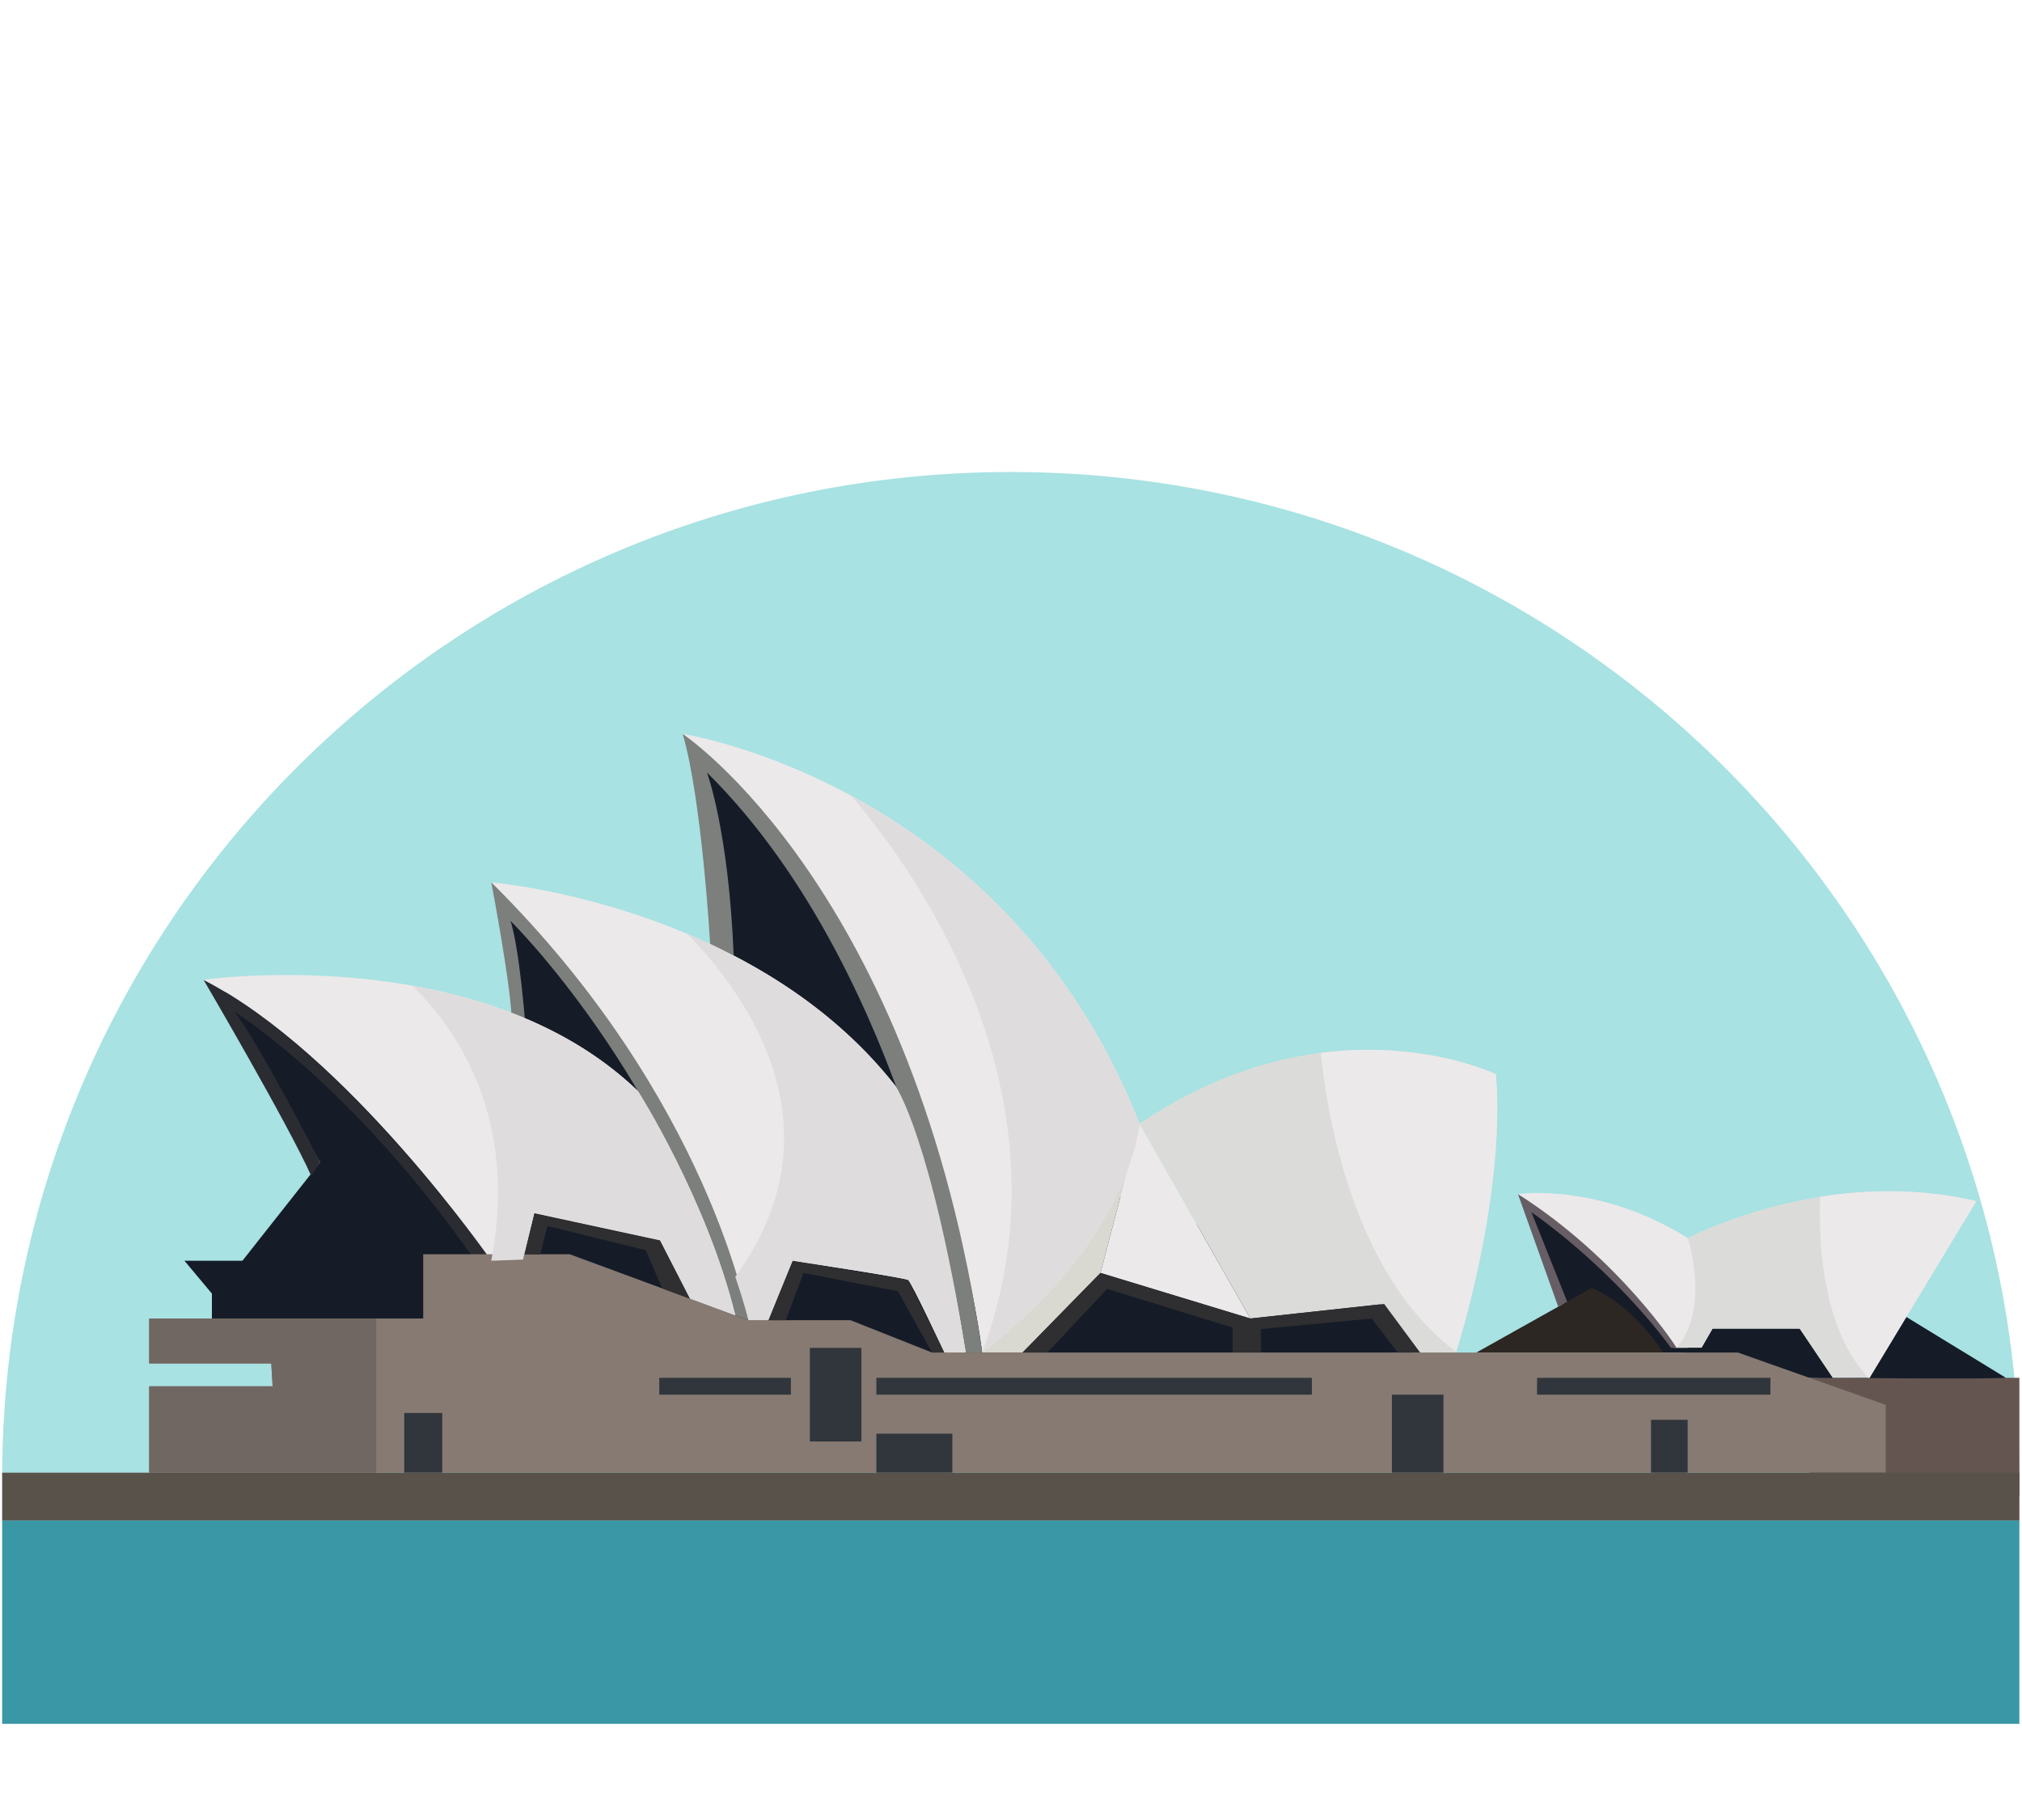
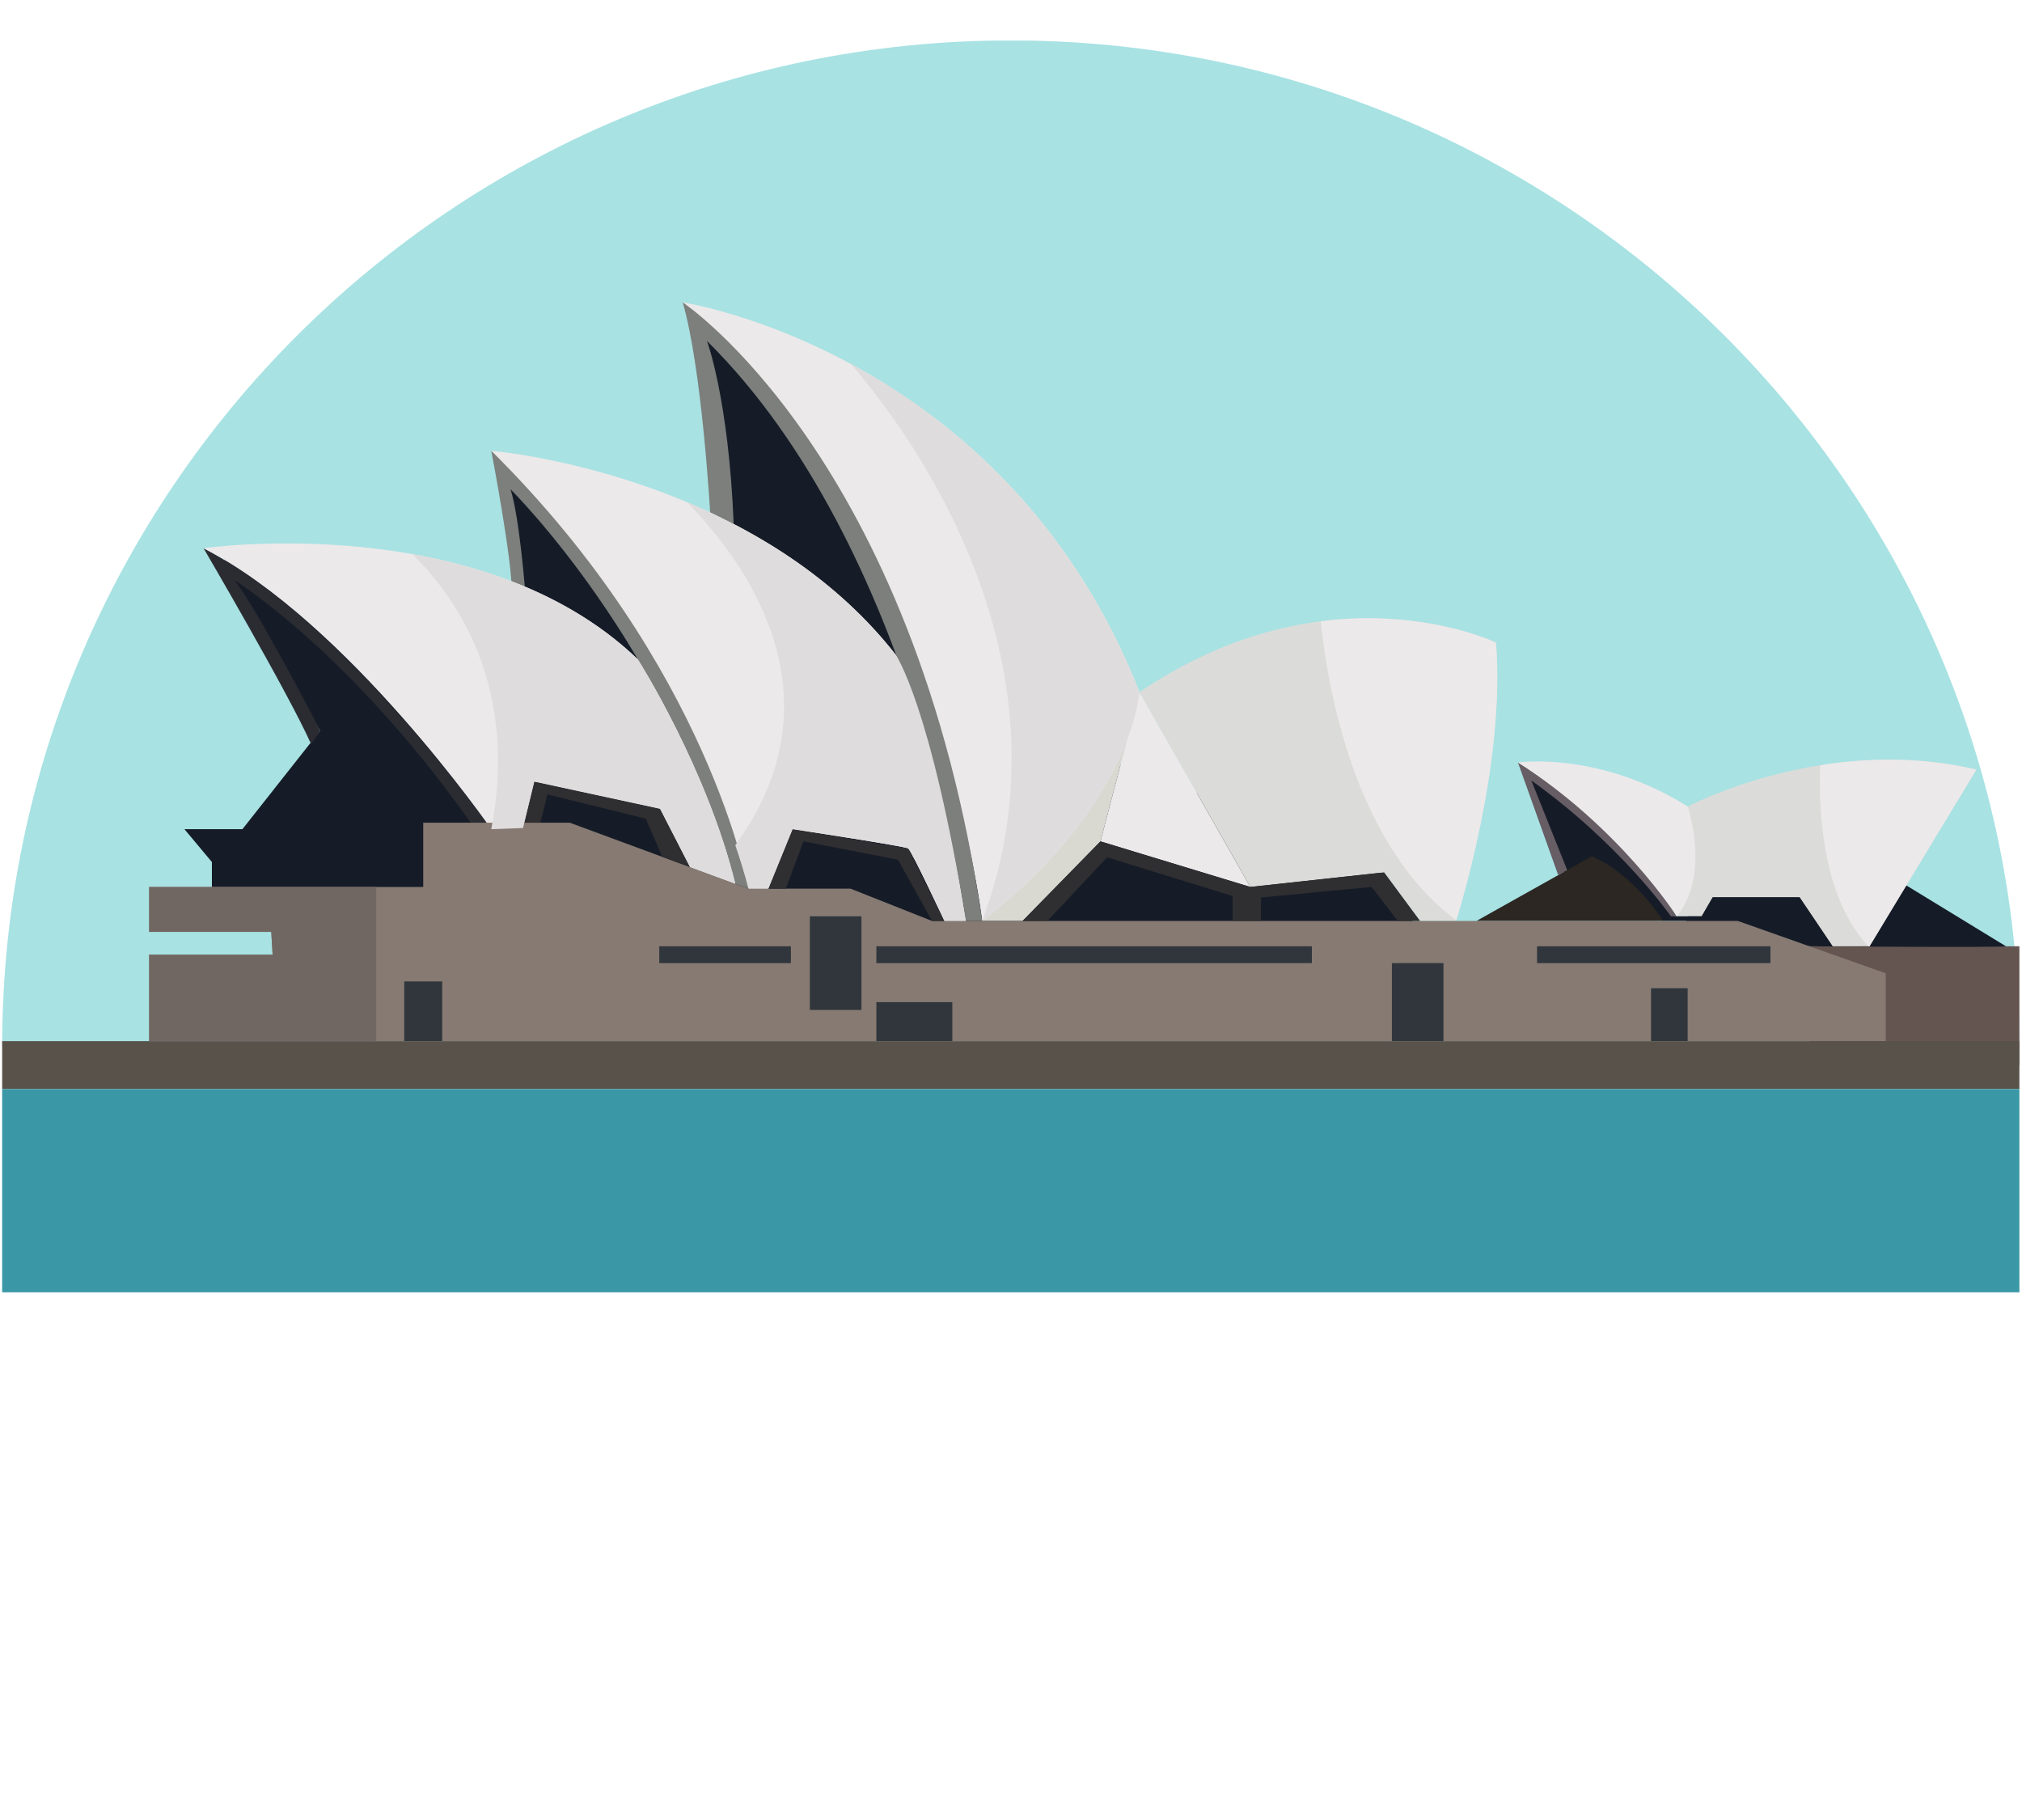
<svg xmlns="http://www.w3.org/2000/svg" width="1000" zoomAndPan="magnify" viewBox="0 0 750 675" height="900" preserveAspectRatio="xMidYMid meet" version="1.0">
  <defs>
-     <clipPath id="1d88e8aea9">
-       <path d="M 0.555 175.121 L 749.445 175.121 L 749.445 549 L 0.555 549 Z M 0.555 175.121 " clip-rule="nonzero" />
+     <clipPath id="8925ab655b">
+       <path d="M 0.555 15.066 L 749.445 15.066 L 749.445 389 L 0.555 389 Z M 0.555 15.066 " clip-rule="nonzero" />
    </clipPath>
-     <clipPath id="d797b38780">
-       <path d="M 671 511 L 749.445 511 L 749.445 556 L 671 556 Z M 671 511 " clip-rule="nonzero" />
+     <clipPath id="5b59f3dd1b">
+       <path d="M 671 350 L 749.445 350 L 749.445 396 L 671 396 Z M 671 350 " clip-rule="nonzero" />
    </clipPath>
-     <clipPath id="a5cd25525f">
-       <path d="M 0.555 546 L 749.445 546 L 749.445 564 L 0.555 564 Z M 0.555 546 " clip-rule="nonzero" />
+     <clipPath id="a454498150">
+       <path d="M 0.555 386 L 749.445 386 L 749.445 404 L 0.555 404 Z M 0.555 386 " clip-rule="nonzero" />
    </clipPath>
-     <clipPath id="4e52ef4175">
-       <path d="M 0.555 563 L 749.445 563 L 749.445 639.434 L 0.555 639.434 Z M 0.555 563 " clip-rule="nonzero" />
+     <clipPath id="9684d07a79">
+       <path d="M 0.555 403 L 749.445 403 L 749.445 479.379 L 0.555 479.379 Z M 0.555 403 " clip-rule="nonzero" />
    </clipPath>
  </defs>
-   <g clip-path="url(#1d88e8aea9)">
-     <path fill="#a8e2e3" d="M 374.914 175.055 C 168.293 175.055 0.801 342.094 0.801 548.145 L 749.031 548.145 C 749.031 342.094 581.531 175.055 374.914 175.055 " fill-opacity="1" fill-rule="nonzero" />
+   <g clip-path="url(#8925ab655b)">
+     <path fill="#a8e2e3" d="M 374.914 14.996 C 168.293 14.996 0.801 182.035 0.801 388.086 L 749.031 388.086 C 749.031 182.035 581.531 14.996 374.914 14.996 " fill-opacity="1" fill-rule="nonzero" />
  </g>
-   <g clip-path="url(#d797b38780)">
-     <path fill="#655551" d="M 749.031 555.07 L 671.141 555.07 L 671.141 511.008 L 749.031 511.008 L 749.031 555.07 " fill-opacity="1" fill-rule="nonzero" />
+   <g clip-path="url(#5b59f3dd1b)">
+     <path fill="#655551" d="M 749.031 395.012 L 671.141 395.012 L 671.141 350.953 L 749.031 350.953 L 749.031 395.012 " fill-opacity="1" fill-rule="nonzero" />
  </g>
-   <path fill="#151c27" d="M 744.039 511.008 C 742.781 511.527 668.734 511.008 668.734 511.008 L 622.703 509.43 L 630.449 486.867 L 707.09 488.434 L 744.039 511.008 " fill-opacity="1" fill-rule="nonzero" />
-   <path fill="#151c27" d="M 118.773 431.027 L 89.922 467.582 L 68.41 467.582 L 78.598 479.766 L 78.598 494.109 L 313.359 494.109 L 313.359 505.684 L 526.734 505.684 L 507.727 477.668 L 366.195 425.457 C 366.195 425.457 301.281 294.078 258.254 282 C 258.254 282 274.305 365.613 268.945 412.211 L 187.297 336.348 L 191.824 383.152 L 80.113 367.371 L 118.773 431.027 " fill-opacity="1" fill-rule="nonzero" />
-   <path fill="#2b2c32" d="M 182.223 467.582 C 182.223 467.582 127.598 390.273 75.496 363.379 C 75.496 363.379 107.012 417.164 115.414 436.07 L 118.773 431.027 C 118.773 431.027 95.199 385.309 86.84 375.145 C 86.84 375.145 131.801 402.875 178.016 470.102 L 182.223 467.582 " fill-opacity="1" fill-rule="nonzero" />
-   <path fill="#ece9ea" d="M 182.223 327.246 C 182.223 327.246 279.281 335.227 332.227 402.875 C 332.227 402.875 345.25 421.363 358.273 501.617 L 350.293 501.617 C 350.293 501.617 338.109 475.562 336.848 474.723 C 335.586 473.887 293.988 467.582 293.988 467.582 L 284.996 489.641 L 277.602 489.641 C 277.602 489.641 257.918 405.871 182.223 327.246 " fill-opacity="1" fill-rule="nonzero" />
-   <path fill="#7c7f7c" d="M 277.602 489.641 C 277.602 489.641 263.312 407.496 182.223 327.246 C 182.223 327.246 190.203 368.84 189.785 379.762 L 194.828 379.762 C 194.828 379.762 192.73 352.027 189.363 341.531 C 189.363 341.531 248.191 399.391 272.137 487.625 L 277.602 489.641 " fill-opacity="1" fill-rule="nonzero" />
-   <path fill="#ece9ea" d="M 75.496 363.379 C 75.496 363.379 178.184 348.52 236.621 404.637 C 236.621 404.637 262.238 444.992 272.738 487.844 L 255.934 481.645 L 244.828 460.016 L 198.188 449.934 L 193.984 467.16 L 182.223 467.582 C 182.223 467.582 128.859 390.688 75.496 363.379 " fill-opacity="1" fill-rule="nonzero" />
-   <path fill="#d9d9d2" d="M 408.188 472.109 L 422.684 416.742 L 364.309 501.617 L 379.297 501.617 L 408.188 472.109 " fill-opacity="1" fill-rule="nonzero" />
-   <path fill="#ece9ea" d="M 422.684 416.742 C 422.684 416.742 419.664 459.051 364.309 501.617 C 364.309 501.617 346.969 353.988 253.234 272.203 C 253.234 272.203 372.863 290.305 422.684 416.742 " fill-opacity="1" fill-rule="nonzero" />
-   <path fill="#7c7f7c" d="M 253.234 272.203 C 253.234 272.203 339.395 329.469 364.309 501.617 L 358.273 501.617 C 358.273 501.617 339.648 363.07 262.219 286.504 C 262.219 286.504 270.25 307.828 272.137 354.398 L 263.406 350.102 C 263.406 350.102 260.402 296.875 253.234 272.203 " fill-opacity="1" fill-rule="nonzero" />
-   <path fill="#ece9ea" d="M 463.758 489.008 L 408.188 472.109 L 422.684 416.742 Z M 463.758 489.008 " fill-opacity="1" fill-rule="nonzero" />
-   <path fill="#dbdcd9" d="M 554.887 398.395 C 554.887 398.395 493.484 368.781 422.684 416.742 L 463.758 489.008 L 513.398 483.598 L 526.734 501.617 L 540.074 501.617 C 540.074 501.617 558.594 444.324 554.887 398.395 " fill-opacity="1" fill-rule="nonzero" />
-   <path fill="#dbdcd9" d="M 693.438 511.008 L 679.734 511.008 L 667.504 492.855 L 635.277 492.855 L 631.203 499.895 L 621.941 499.895 L 626.016 459.18 C 626.016 459.18 676.77 432.195 733.074 445.484 L 693.438 511.008 " fill-opacity="1" fill-rule="nonzero" />
-   <path fill="#151c27" d="M 581.363 486.324 L 565.672 447.012 C 565.672 447.012 597.234 467.121 621.035 499.895 L 631.203 499.895 L 635.277 492.855 L 667.504 492.855 L 679.734 511.008 L 674.598 511.008 L 665.223 496.066 L 637.086 495.16 L 633.48 501.617 L 616.887 501.617 L 581.363 486.324 " fill-opacity="1" fill-rule="nonzero" />
-   <path fill="#665d65" d="M 563.035 442.848 C 563.035 442.848 599.582 463.148 621.941 499.895 L 619.773 499.895 C 619.773 499.895 601.156 473.211 568.016 449.535 L 581.363 482.898 L 577.934 484.523 L 563.035 442.848 " fill-opacity="1" fill-rule="nonzero" />
-   <path fill="#ece9ea" d="M 621.941 499.895 C 621.941 499.895 600.828 466.926 563.035 442.848 C 563.035 442.848 593.047 438.465 626.016 459.18 C 626.016 459.18 634.535 484.707 621.941 499.895 " fill-opacity="1" fill-rule="nonzero" />
-   <path fill="#2c2722" d="M 590.379 477.668 L 547.637 501.617 L 616.887 501.617 C 616.887 501.617 606.25 484.34 590.379 477.668 " fill-opacity="1" fill-rule="nonzero" />
-   <path fill="#867a73" d="M 55.324 546.195 L 699.461 546.195 L 699.461 521.035 L 644.609 501.617 L 345.688 501.617 L 315.496 489.641 L 277.602 489.641 L 211.324 465.176 L 156.98 465.176 L 156.98 489.008 L 55.324 489.008 L 55.324 505.684 L 100.613 505.684 L 101.117 514.137 L 55.324 514.137 L 55.324 546.195 " fill-opacity="1" fill-rule="nonzero" />
-   <path fill="#30363c" d="M 319.52 534.621 L 300.398 534.621 L 300.398 499.895 L 319.52 499.895 L 319.52 534.621 " fill-opacity="1" fill-rule="nonzero" />
-   <path fill="#30363c" d="M 535.41 546.195 L 516.281 546.195 L 516.281 517.258 L 535.41 517.258 L 535.41 546.195 " fill-opacity="1" fill-rule="nonzero" />
-   <path fill="#30363c" d="M 625.988 546.195 L 612.398 546.195 L 612.398 526.57 L 625.988 526.57 L 625.988 546.195 " fill-opacity="1" fill-rule="nonzero" />
-   <path fill="#30363c" d="M 353.238 546.195 L 325.059 546.195 L 325.059 531.727 L 353.238 531.727 L 353.238 546.195 " fill-opacity="1" fill-rule="nonzero" />
-   <path fill="#30363c" d="M 164.023 546.195 L 149.934 546.195 L 149.934 524.055 L 164.023 524.055 L 164.023 546.195 " fill-opacity="1" fill-rule="nonzero" />
-   <path fill="#30363c" d="M 293.355 517.258 L 244.539 517.258 L 244.539 511.008 L 293.355 511.008 L 293.355 517.258 " fill-opacity="1" fill-rule="nonzero" />
-   <path fill="#30363c" d="M 486.594 517.258 L 325.059 517.258 L 325.059 511.008 L 486.594 511.008 L 486.594 517.258 " fill-opacity="1" fill-rule="nonzero" />
-   <path fill="#30363c" d="M 656.688 517.258 L 570.129 517.258 L 570.129 511.008 L 656.688 511.008 L 656.688 517.258 " fill-opacity="1" fill-rule="nonzero" />
-   <path fill="#2f2e31" d="M 526.734 501.617 L 513.398 483.598 L 463.758 489.008 L 408.188 472.109 L 379.297 501.617 L 388.512 501.617 L 410.641 478.031 L 457.195 492.379 L 457.195 501.617 L 467.715 501.617 L 467.715 492.926 L 508.789 489.008 L 518.43 501.617 L 526.734 501.617 " fill-opacity="1" fill-rule="nonzero" />
-   <path fill="#2f2e31" d="M 284.996 489.641 L 293.988 467.582 L 336.848 474.723 L 350.293 501.617 L 345.688 501.617 L 333.082 478.906 L 298.031 472.109 L 291.457 489.641 L 284.996 489.641 " fill-opacity="1" fill-rule="nonzero" />
-   <path fill="#2f2e31" d="M 200.43 465.176 L 203.059 454.699 L 239.531 463.676 L 245.652 477.848 L 255.934 481.645 L 244.828 460.016 L 198.188 449.934 L 194.473 465.176 L 200.43 465.176 " fill-opacity="1" fill-rule="nonzero" />
-   <g clip-path="url(#a5cd25525f)">
-     <path fill="#58524b" d="M 749.031 563.949 L 0.801 563.949 L 0.801 546.195 L 749.031 546.195 L 749.031 563.949 " fill-opacity="1" fill-rule="nonzero" />
+   <path fill="#151c27" d="M 744.039 350.953 C 742.781 351.473 668.734 350.953 668.734 350.953 L 622.703 349.371 L 630.449 326.809 L 707.09 328.379 L 744.039 350.953 " fill-opacity="1" fill-rule="nonzero" />
+   <path fill="#151c27" d="M 118.773 270.969 L 89.922 307.523 L 68.41 307.523 L 78.598 319.711 L 78.598 334.055 L 313.359 334.055 L 313.359 345.629 L 526.734 345.629 L 507.727 317.609 L 366.195 265.402 C 366.195 265.402 301.281 134.02 258.254 121.941 C 258.254 121.941 274.305 205.559 268.945 252.156 L 187.297 176.289 L 191.824 223.094 L 80.113 207.316 L 118.773 270.969 " fill-opacity="1" fill-rule="nonzero" />
+   <path fill="#2b2c32" d="M 182.223 307.523 C 182.223 307.523 127.598 230.215 75.496 203.324 C 75.496 203.324 107.012 257.105 115.414 276.012 L 118.773 270.969 C 118.773 270.969 95.199 225.254 86.84 215.086 C 86.84 215.086 131.801 242.816 178.016 310.047 L 182.223 307.523 " fill-opacity="1" fill-rule="nonzero" />
+   <path fill="#ece9ea" d="M 182.223 167.188 C 182.223 167.188 279.281 175.168 332.227 242.816 C 332.227 242.816 345.25 261.305 358.273 341.559 L 350.293 341.559 C 350.293 341.559 338.109 315.508 336.848 314.668 C 335.586 313.828 293.988 307.523 293.988 307.523 L 284.996 329.586 L 277.602 329.586 C 277.602 329.586 257.918 245.812 182.223 167.188 " fill-opacity="1" fill-rule="nonzero" />
+   <path fill="#7c7f7c" d="M 277.602 329.586 C 277.602 329.586 263.312 247.438 182.223 167.188 C 182.223 167.188 190.203 208.781 189.785 219.707 L 194.828 219.707 C 194.828 219.707 192.73 191.969 189.363 181.473 C 189.363 181.473 248.191 239.332 272.137 327.566 L 277.602 329.586 " fill-opacity="1" fill-rule="nonzero" />
+   <path fill="#ece9ea" d="M 75.496 203.324 C 75.496 203.324 178.184 188.465 236.621 244.582 C 236.621 244.582 262.238 284.934 272.738 327.789 L 255.934 321.586 L 244.828 299.961 L 198.188 289.875 L 193.984 307.102 L 182.223 307.523 C 182.223 307.523 128.859 230.633 75.496 203.324 " fill-opacity="1" fill-rule="nonzero" />
+   <path fill="#d9d9d2" d="M 408.188 312.055 L 422.684 256.684 L 364.309 341.559 L 379.297 341.559 L 408.188 312.055 " fill-opacity="1" fill-rule="nonzero" />
+   <path fill="#ece9ea" d="M 422.684 256.684 C 422.684 256.684 419.664 298.992 364.309 341.559 C 364.309 341.559 346.969 193.93 253.234 112.145 C 253.234 112.145 372.863 130.25 422.684 256.684 " fill-opacity="1" fill-rule="nonzero" />
+   <path fill="#7c7f7c" d="M 253.234 112.145 C 253.234 112.145 339.395 169.414 364.309 341.559 L 358.273 341.559 C 358.273 341.559 339.648 203.016 262.219 126.445 C 262.219 126.445 270.25 147.77 272.137 194.34 L 263.406 190.043 C 263.406 190.043 260.402 136.816 253.234 112.145 " fill-opacity="1" fill-rule="nonzero" />
+   <path fill="#ece9ea" d="M 463.758 328.953 L 408.188 312.055 L 422.684 256.684 Z M 463.758 328.953 " fill-opacity="1" fill-rule="nonzero" />
+   <path fill="#dbdcd9" d="M 554.887 238.336 C 554.887 238.336 493.484 208.723 422.684 256.684 L 463.758 328.953 L 513.398 323.543 L 526.734 341.559 L 540.074 341.559 C 540.074 341.559 558.594 284.27 554.887 238.336 " fill-opacity="1" fill-rule="nonzero" />
+   <path fill="#dbdcd9" d="M 693.438 350.953 L 679.734 350.953 L 667.504 332.801 L 635.277 332.801 L 631.203 339.84 L 621.941 339.84 L 626.016 299.121 C 626.016 299.121 676.77 272.137 733.074 285.426 L 693.438 350.953 " fill-opacity="1" fill-rule="nonzero" />
+   <path fill="#151c27" d="M 581.363 326.27 L 565.672 286.953 C 565.672 286.953 597.234 307.066 621.035 339.84 L 631.203 339.84 L 635.277 332.801 L 667.504 332.801 L 679.734 350.953 L 674.598 350.953 L 665.223 336.008 L 637.086 335.105 L 633.48 341.559 L 616.887 341.559 L 581.363 326.27 " fill-opacity="1" fill-rule="nonzero" />
+   <path fill="#665d65" d="M 563.035 282.793 C 563.035 282.793 599.582 303.094 621.941 339.84 L 619.773 339.84 C 619.773 339.84 601.156 313.152 568.016 289.48 L 581.363 322.844 L 577.934 324.465 L 563.035 282.793 " fill-opacity="1" fill-rule="nonzero" />
+   <path fill="#ece9ea" d="M 621.941 339.84 C 621.941 339.84 600.828 306.871 563.035 282.793 C 563.035 282.793 593.047 278.41 626.016 299.121 C 626.016 299.121 634.535 324.648 621.941 339.84 " fill-opacity="1" fill-rule="nonzero" />
+   <path fill="#2c2722" d="M 590.379 317.609 L 547.637 341.559 L 616.887 341.559 C 616.887 341.559 606.25 324.281 590.379 317.609 " fill-opacity="1" fill-rule="nonzero" />
+   <path fill="#867a73" d="M 55.324 386.141 L 699.461 386.141 L 699.461 360.98 L 644.609 341.559 L 345.688 341.559 L 315.496 329.586 L 277.602 329.586 L 211.324 305.117 L 156.98 305.117 L 156.98 328.953 L 55.324 328.953 L 55.324 345.629 L 100.613 345.629 L 101.117 354.078 L 55.324 354.078 L 55.324 386.141 " fill-opacity="1" fill-rule="nonzero" />
+   <path fill="#30363c" d="M 319.52 374.566 L 300.398 374.566 L 300.398 339.84 L 319.52 339.84 L 319.52 374.566 " fill-opacity="1" fill-rule="nonzero" />
+   <path fill="#30363c" d="M 535.41 386.141 L 516.281 386.141 L 516.281 357.203 L 535.41 357.203 L 535.41 386.141 " fill-opacity="1" fill-rule="nonzero" />
+   <path fill="#30363c" d="M 625.988 386.141 L 612.398 386.141 L 612.398 366.516 L 625.988 366.516 L 625.988 386.141 " fill-opacity="1" fill-rule="nonzero" />
+   <path fill="#30363c" d="M 353.238 386.141 L 325.059 386.141 L 325.059 371.672 L 353.238 371.672 L 353.238 386.141 " fill-opacity="1" fill-rule="nonzero" />
+   <path fill="#30363c" d="M 164.023 386.141 L 149.934 386.141 L 149.934 363.996 L 164.023 363.996 L 164.023 386.141 " fill-opacity="1" fill-rule="nonzero" />
+   <path fill="#30363c" d="M 293.355 357.203 L 244.539 357.203 L 244.539 350.953 L 293.355 350.953 L 293.355 357.203 " fill-opacity="1" fill-rule="nonzero" />
+   <path fill="#30363c" d="M 486.594 357.203 L 325.059 357.203 L 325.059 350.953 L 486.594 350.953 L 486.594 357.203 " fill-opacity="1" fill-rule="nonzero" />
+   <path fill="#30363c" d="M 656.688 357.203 L 570.129 357.203 L 570.129 350.953 L 656.688 350.953 L 656.688 357.203 " fill-opacity="1" fill-rule="nonzero" />
+   <path fill="#2f2e31" d="M 526.734 341.559 L 513.398 323.543 L 463.758 328.953 L 408.188 312.055 L 379.297 341.559 L 388.512 341.559 L 410.641 317.973 L 457.195 332.324 L 457.195 341.559 L 467.715 341.559 L 467.715 332.871 L 508.789 328.953 L 518.43 341.559 L 526.734 341.559 " fill-opacity="1" fill-rule="nonzero" />
+   <path fill="#2f2e31" d="M 284.996 329.586 L 293.988 307.523 L 336.848 314.668 L 350.293 341.559 L 345.688 341.559 L 333.082 318.852 L 298.031 312.055 L 291.457 329.586 L 284.996 329.586 " fill-opacity="1" fill-rule="nonzero" />
+   <path fill="#2f2e31" d="M 200.43 305.117 L 203.059 294.641 L 239.531 303.617 L 245.652 317.789 L 255.934 321.586 L 244.828 299.961 L 198.188 289.875 L 194.473 305.117 L 200.43 305.117 " fill-opacity="1" fill-rule="nonzero" />
+   <g clip-path="url(#a454498150)">
+     <path fill="#58524b" d="M 749.031 403.891 L 0.801 403.891 L 0.801 386.141 L 749.031 386.141 L 749.031 403.891 " fill-opacity="1" fill-rule="nonzero" />
  </g>
-   <path fill="#716762" d="M 139.551 489.008 L 55.324 489.008 L 55.324 505.684 L 100.613 505.684 L 101.117 514.137 L 55.324 514.137 L 55.324 546.195 L 139.551 546.195 L 139.551 489.008 " fill-opacity="1" fill-rule="nonzero" />
-   <g clip-path="url(#4e52ef4175)">
-     <path fill="#3a97a6" d="M 749.031 639.344 L 0.801 639.344 L 0.801 563.949 L 749.031 563.949 L 749.031 639.344 " fill-opacity="1" fill-rule="nonzero" />
+   <path fill="#716762" d="M 139.551 328.953 L 55.324 328.953 L 55.324 345.629 L 100.613 345.629 L 101.117 354.078 L 55.324 354.078 L 55.324 386.141 L 139.551 386.141 L 139.551 328.953 " fill-opacity="1" fill-rule="nonzero" />
+   <g clip-path="url(#9684d07a79)">
+     <path fill="#3a97a6" d="M 749.031 479.285 L 0.801 479.285 L 0.801 403.891 L 749.031 403.891 L 749.031 479.285 " fill-opacity="1" fill-rule="nonzero" />
  </g>
-   <path fill="#dfdcdd" d="M 315.625 295.047 C 335.766 318.309 400.852 403.867 364.309 501.617 C 419.664 459.051 422.684 416.742 422.684 416.742 C 396.93 351.383 352.523 314.973 315.625 295.047 " fill-opacity="1" fill-rule="nonzero" />
-   <path fill="#dfdcdd" d="M 254.852 346.309 C 276.711 368.633 312.922 418.289 272.738 473.535 C 276.207 483.719 277.602 489.641 277.602 489.641 L 284.996 489.641 L 293.988 467.582 C 293.988 467.582 335.586 473.887 336.848 474.723 C 338.109 475.562 350.293 501.617 350.293 501.617 L 358.273 501.617 C 345.25 421.363 332.227 402.875 332.227 402.875 C 310.59 375.23 281.586 357.551 254.852 346.309 " fill-opacity="1" fill-rule="nonzero" />
-   <path fill="#dfdcdd" d="M 152.914 365.555 C 170.703 383.055 192.09 415.836 182.223 467.582 L 193.984 467.16 L 198.188 449.938 L 244.828 460.016 L 255.934 481.645 L 272.738 487.844 C 262.238 444.992 236.621 404.637 236.621 404.637 C 212.758 381.727 181.527 370.645 152.914 365.555 " fill-opacity="1" fill-rule="nonzero" />
-   <path fill="#ece9ea" d="M 489.895 390.477 C 492.441 415.203 502.355 473.105 540.145 501.395 C 541.367 497.531 558.461 442.688 554.887 398.395 C 554.887 398.395 528.277 385.562 489.895 390.477 " fill-opacity="1" fill-rule="nonzero" />
-   <path fill="#ece9ea" d="M 675.113 443.875 C 674.445 464.562 676.91 493.488 692.961 511.008 L 693.438 511.008 L 733.074 445.484 C 712.227 440.559 692.145 441.168 675.113 443.875 " fill-opacity="1" fill-rule="nonzero" />
+   <path fill="#dfdcdd" d="M 315.625 134.988 C 335.766 158.25 400.852 243.812 364.309 341.559 C 419.664 298.992 422.684 256.684 422.684 256.684 C 396.93 191.328 352.523 154.918 315.625 134.988 " fill-opacity="1" fill-rule="nonzero" />
+   <path fill="#dfdcdd" d="M 254.852 186.25 C 276.711 208.578 312.922 258.23 272.738 313.477 C 276.207 323.66 277.602 329.586 277.602 329.586 L 284.996 329.586 L 293.988 307.523 C 293.988 307.523 335.586 313.828 336.848 314.668 C 338.109 315.508 350.293 341.559 350.293 341.559 L 358.273 341.559 C 345.25 261.305 332.227 242.816 332.227 242.816 C 310.59 215.172 281.586 197.496 254.852 186.25 " fill-opacity="1" fill-rule="nonzero" />
+   <path fill="#dfdcdd" d="M 152.914 205.496 C 170.703 222.996 192.09 255.781 182.223 307.523 L 193.984 307.102 L 198.188 289.879 L 244.828 299.961 L 255.934 321.586 L 272.738 327.789 C 262.238 284.934 236.621 244.582 236.621 244.582 C 212.758 221.672 181.527 210.59 152.914 205.496 " fill-opacity="1" fill-rule="nonzero" />
+   <path fill="#ece9ea" d="M 489.895 230.422 C 492.441 255.148 502.355 313.051 540.145 341.336 C 541.367 337.473 558.461 282.629 554.887 238.336 C 554.887 238.336 528.277 225.508 489.895 230.422 " fill-opacity="1" fill-rule="nonzero" />
+   <path fill="#ece9ea" d="M 675.113 283.82 C 674.445 304.504 676.91 333.434 692.961 350.953 L 693.438 350.953 L 733.074 285.426 C 712.227 280.504 692.145 281.109 675.113 283.82 " fill-opacity="1" fill-rule="nonzero" />
</svg>
